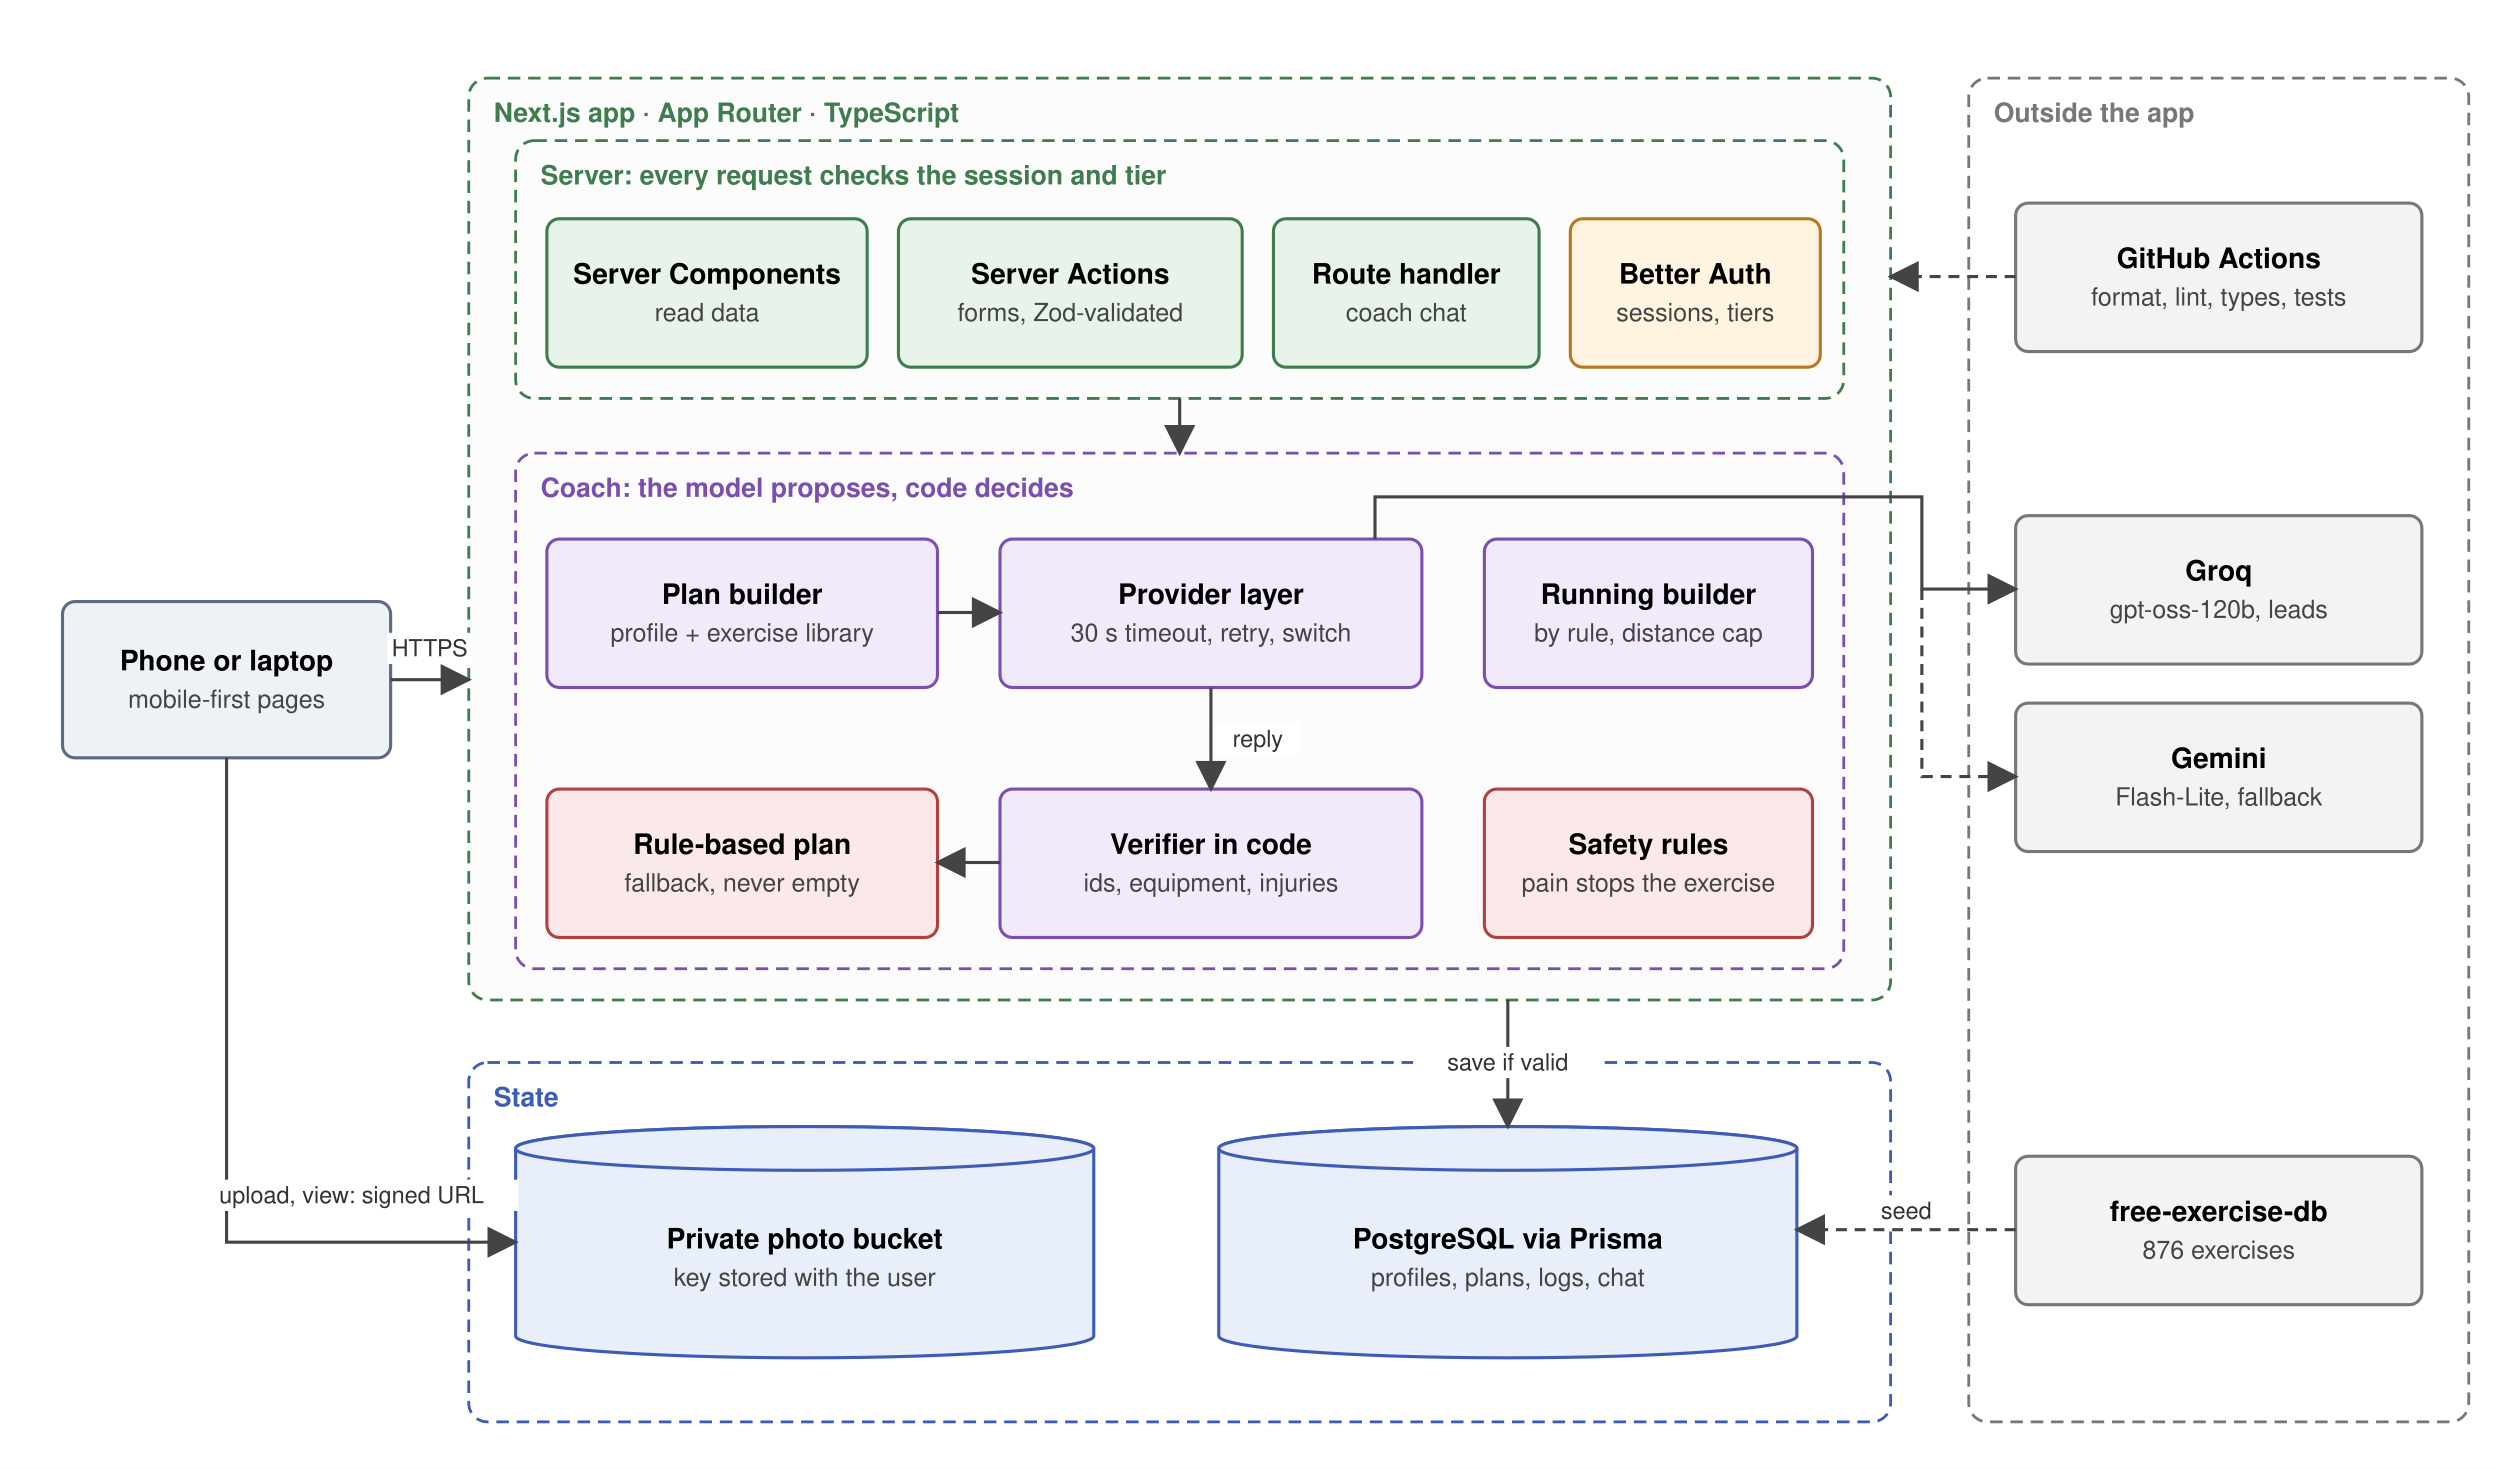
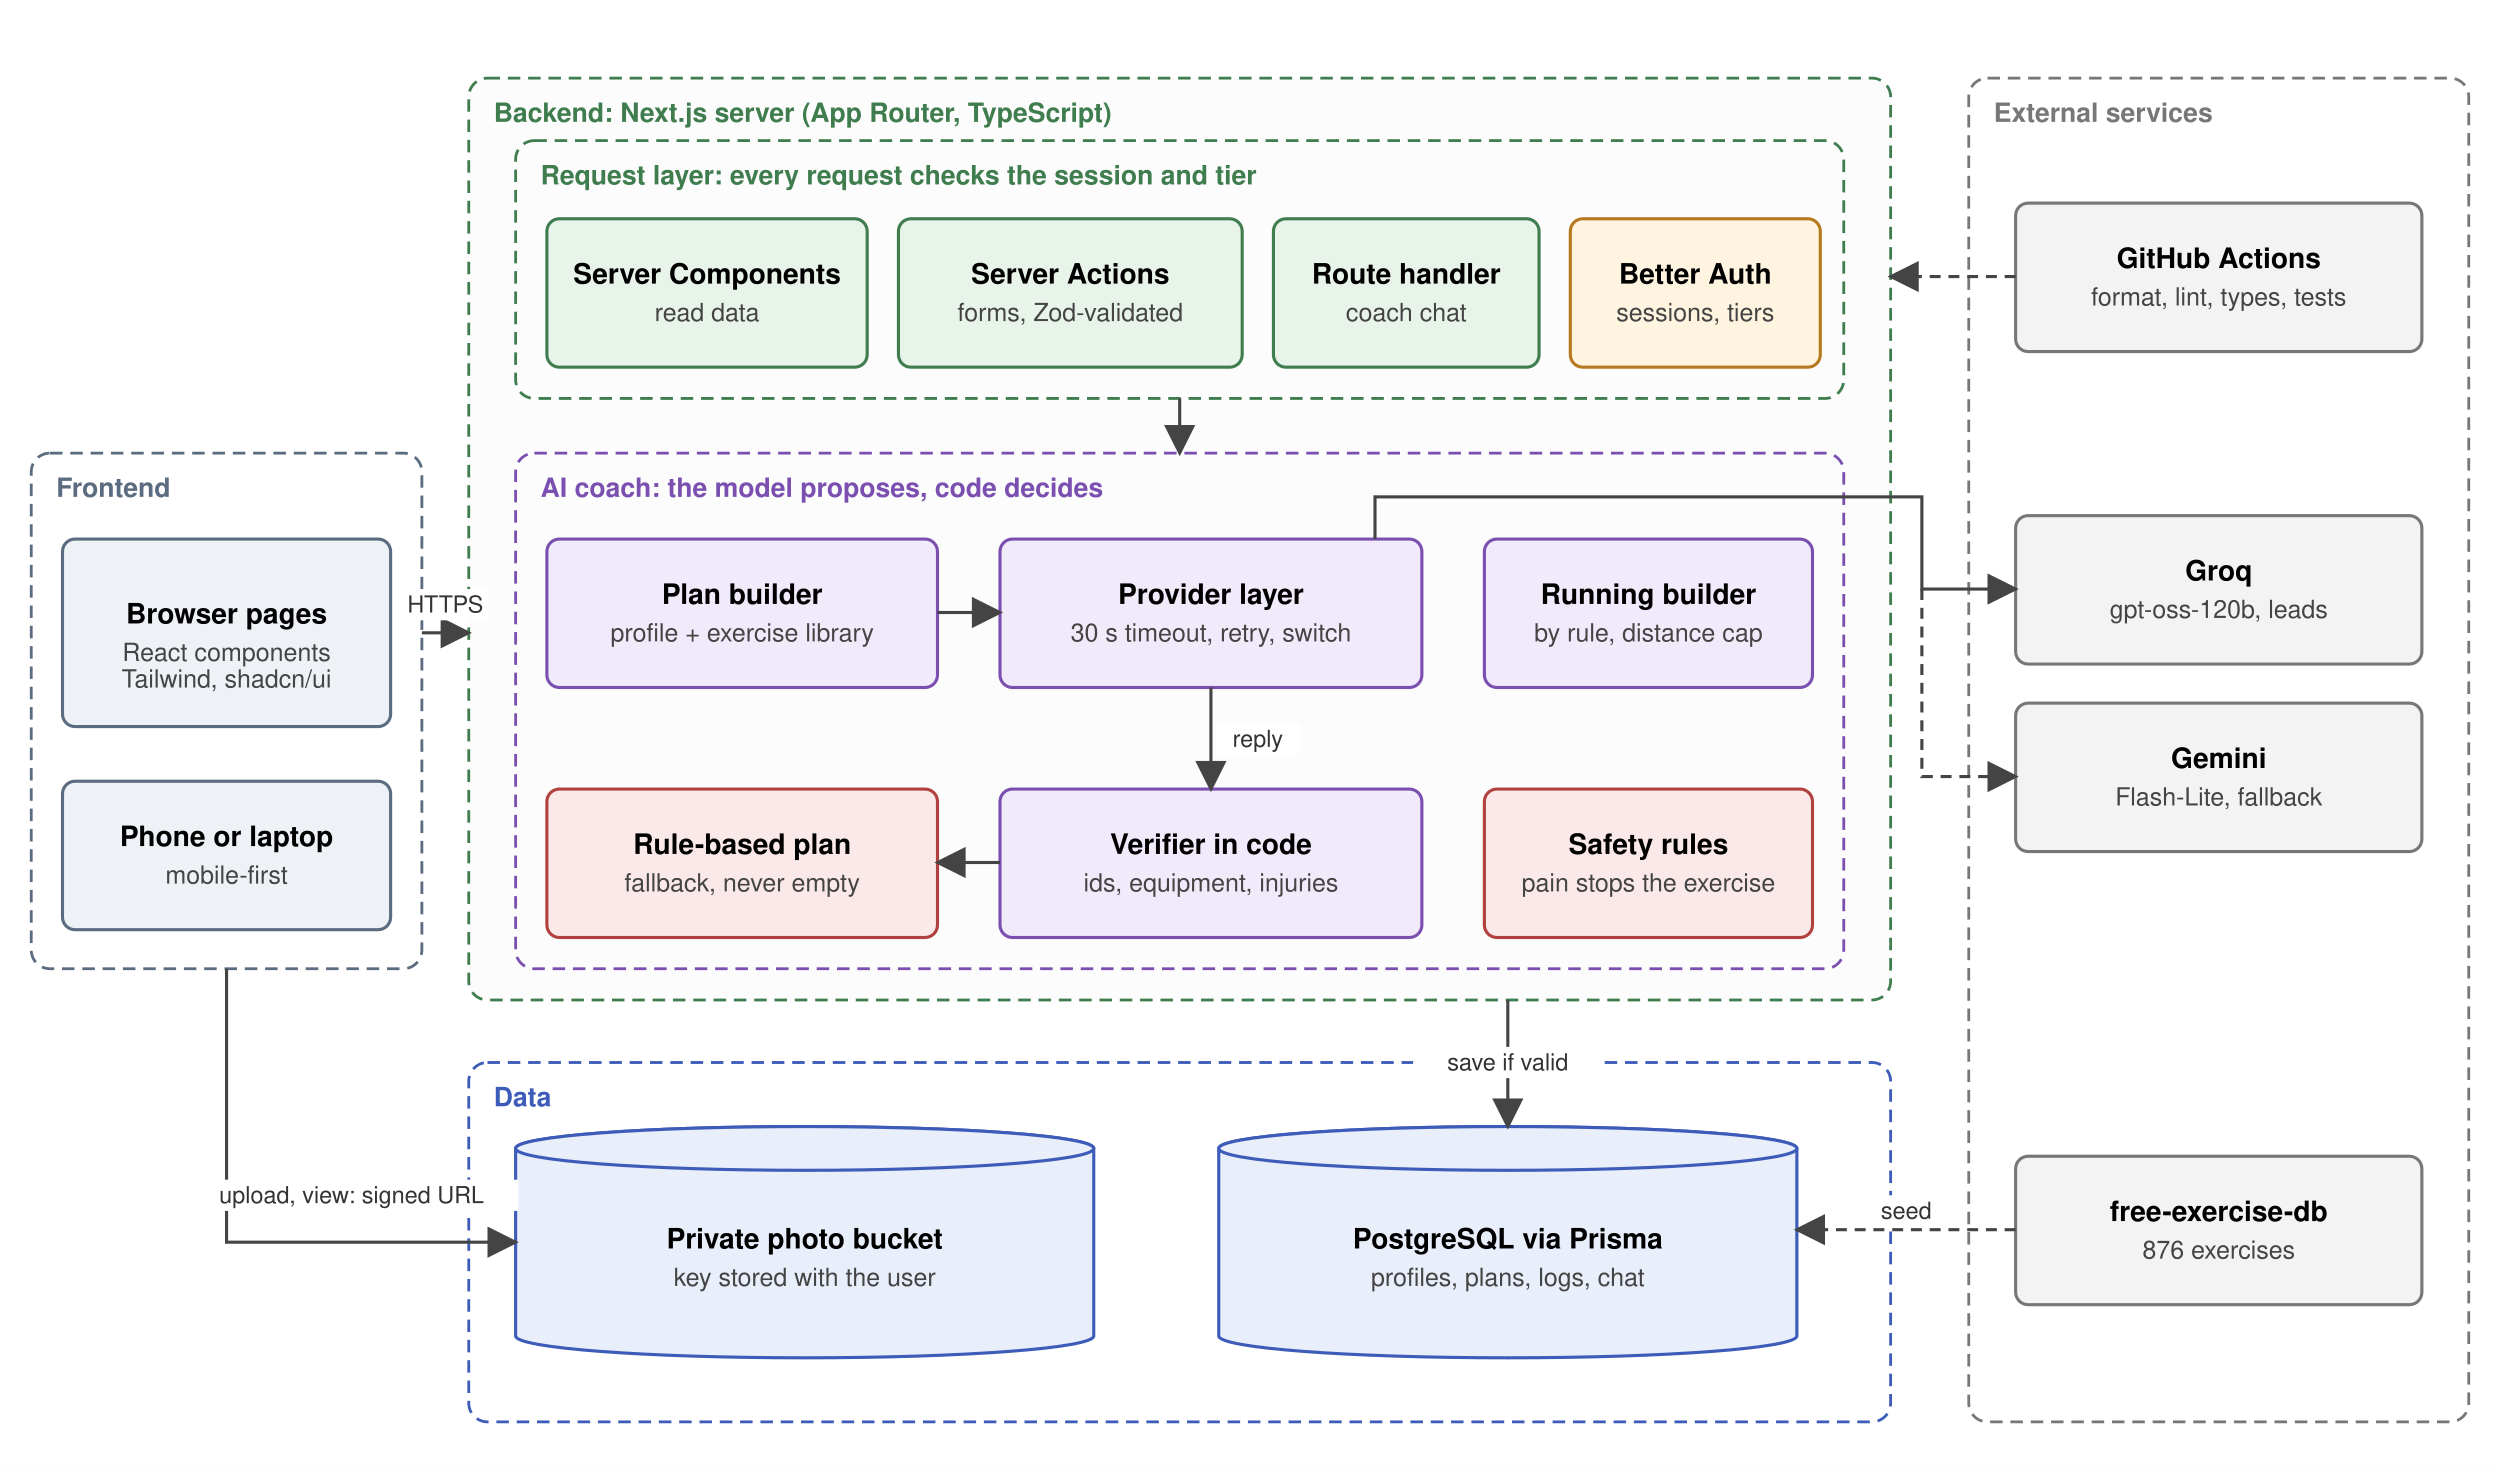
<svg xmlns="http://www.w3.org/2000/svg" width="1600" height="940" viewBox="0 0 1600 940" font-family="Helvetica, Arial, sans-serif" font-size="18">
  <rect width="1600" height="940" fill="white" />
  <defs>
    <marker id="arr" markerWidth="10" markerHeight="10" refX="9" refY="5" orient="auto">
      <path d="M0,0 L10,5 L0,10 z" fill="#444" />
    </marker>
  </defs>
-   <rect x="40" y="385" width="210" height="100" rx="8" fill="#eef2f7" stroke="#5b6b80" stroke-width="2" />
-   <text x="145.0" y="429.0" text-anchor="middle" font-weight="600">Phone or laptop</text>
-   <text x="145.0" y="453.0" text-anchor="middle" fill="#444" font-size="16">mobile-first pages</text>
+   <rect x="20" y="290" width="250" height="330" rx="12" fill="none" stroke="#5b6b80" stroke-width="1.8" stroke-dasharray="8 5" />
+   <text x="36" y="318" font-size="17" font-weight="600" fill="#5b6b80">Frontend</text>
+   <rect x="40" y="345" width="210" height="120" rx="8" fill="#eef2f7" stroke="#5b6b80" stroke-width="2" />
+   <text x="145.0" y="399.0" text-anchor="middle" font-weight="600">Browser pages</text>
+   <text x="145.0" y="423.0" text-anchor="middle" fill="#444" font-size="16">React components</text>
+   <text x="145" y="440" text-anchor="middle" fill="#444" font-size="16">Tailwind, shadcn/ui</text>
+   <rect x="40" y="500" width="210" height="95" rx="8" fill="#eef2f7" stroke="#5b6b80" stroke-width="2" />
+   <text x="145.0" y="541.5" text-anchor="middle" font-weight="600">Phone or laptop</text>
+   <text x="145.0" y="565.5" text-anchor="middle" fill="#444" font-size="16">mobile-first</text>
  <rect x="300" y="50" width="910" height="590" rx="12" fill="#fcfcfc" stroke="#3f7d4e" stroke-width="1.8" stroke-dasharray="8 5" />
-   <text x="316" y="78" font-size="17" font-weight="600" fill="#3f7d4e">Next.js app · App Router · TypeScript</text>
+   <text x="316" y="78" font-size="17" font-weight="600" fill="#3f7d4e">Backend: Next.js server (App Router, TypeScript)</text>
  <rect x="330" y="90" width="850" height="165" rx="12" fill="none" stroke="#3f7d4e" stroke-width="1.8" stroke-dasharray="8 5" />
-   <text x="346" y="118" font-size="17" font-weight="600" fill="#3f7d4e">Server: every request checks the session and tier</text>
+   <text x="346" y="118" font-size="17" font-weight="600" fill="#3f7d4e">Request layer: every request checks the session and tier</text>
  <rect x="350" y="140" width="205" height="95" rx="8" fill="#e8f3ea" stroke="#3f7d4e" stroke-width="2" />
  <text x="452.5" y="181.5" text-anchor="middle" font-weight="600">Server Components</text>
  <text x="452.5" y="205.5" text-anchor="middle" fill="#444" font-size="16">read data</text>
  <rect x="575" y="140" width="220" height="95" rx="8" fill="#e8f3ea" stroke="#3f7d4e" stroke-width="2" />
  <text x="685.0" y="181.5" text-anchor="middle" font-weight="600">Server Actions</text>
  <text x="685.0" y="205.5" text-anchor="middle" fill="#444" font-size="16">forms, Zod-validated</text>
  <rect x="815" y="140" width="170" height="95" rx="8" fill="#e8f3ea" stroke="#3f7d4e" stroke-width="2" />
  <text x="900.0" y="181.5" text-anchor="middle" font-weight="600">Route handler</text>
  <text x="900.0" y="205.5" text-anchor="middle" fill="#444" font-size="16">coach chat</text>
  <rect x="1005" y="140" width="160" height="95" rx="8" fill="#fff4e0" stroke="#b7791f" stroke-width="2" />
  <text x="1085.0" y="181.5" text-anchor="middle" font-weight="600">Better Auth</text>
  <text x="1085.0" y="205.5" text-anchor="middle" fill="#444" font-size="16">sessions, tiers</text>
  <rect x="330" y="290" width="850" height="330" rx="12" fill="none" stroke="#7a4fb0" stroke-width="1.8" stroke-dasharray="8 5" />
-   <text x="346" y="318" font-size="17" font-weight="600" fill="#7a4fb0">Coach: the model proposes, code decides</text>
+   <text x="346" y="318" font-size="17" font-weight="600" fill="#7a4fb0">AI coach: the model proposes, code decides</text>
  <rect x="350" y="345" width="250" height="95" rx="8" fill="#f1eafb" stroke="#7a4fb0" stroke-width="2" />
  <text x="475.0" y="386.5" text-anchor="middle" font-weight="600">Plan builder</text>
  <text x="475.0" y="410.5" text-anchor="middle" fill="#444" font-size="16">profile + exercise library</text>
  <rect x="640" y="345" width="270" height="95" rx="8" fill="#f1eafb" stroke="#7a4fb0" stroke-width="2" />
  <text x="775.0" y="386.5" text-anchor="middle" font-weight="600">Provider layer</text>
  <text x="775.0" y="410.5" text-anchor="middle" fill="#444" font-size="16">30 s timeout, retry, switch</text>
  <rect x="950" y="345" width="210" height="95" rx="8" fill="#f1eafb" stroke="#7a4fb0" stroke-width="2" />
  <text x="1055.0" y="386.5" text-anchor="middle" font-weight="600">Running builder</text>
  <text x="1055.0" y="410.5" text-anchor="middle" fill="#444" font-size="16">by rule, distance cap</text>
  <rect x="350" y="505" width="250" height="95" rx="8" fill="#fbe9e9" stroke="#b0413e" stroke-width="2" />
  <text x="475.0" y="546.5" text-anchor="middle" font-weight="600">Rule-based plan</text>
  <text x="475.0" y="570.5" text-anchor="middle" fill="#444" font-size="16">fallback, never empty</text>
  <rect x="640" y="505" width="270" height="95" rx="8" fill="#f1eafb" stroke="#7a4fb0" stroke-width="2" />
  <text x="775.0" y="546.5" text-anchor="middle" font-weight="600">Verifier in code</text>
  <text x="775.0" y="570.5" text-anchor="middle" fill="#444" font-size="16">ids, equipment, injuries</text>
  <rect x="950" y="505" width="210" height="95" rx="8" fill="#fbe9e9" stroke="#b0413e" stroke-width="2" />
  <text x="1055.0" y="546.5" text-anchor="middle" font-weight="600">Safety rules</text>
  <text x="1055.0" y="570.5" text-anchor="middle" fill="#444" font-size="16">pain stops the exercise</text>
  <rect x="300" y="680" width="910" height="230" rx="12" fill="none" stroke="#3d5bb8" stroke-width="1.8" stroke-dasharray="8 5" />
-   <text x="316" y="708" font-size="17" font-weight="600" fill="#3d5bb8">State</text>
+   <text x="316" y="708" font-size="17" font-weight="600" fill="#3d5bb8">Data</text>
  <path d="M330,735 a185.0,14 0 0 1 370,0 v120 a185.0,14 0 0 1 -370,0 z" fill="#e9eefb" stroke="#3d5bb8" stroke-width="2" />
  <ellipse cx="515.0" cy="735" rx="185.0" ry="14" fill="#e9eefb" stroke="#3d5bb8" stroke-width="2" />
  <text x="515.0" y="799.0" text-anchor="middle" font-weight="600">Private photo bucket</text>
  <text x="515.0" y="823.0" text-anchor="middle" fill="#444" font-size="16">key stored with the user</text>
  <path d="M780,735 a185.0,14 0 0 1 370,0 v120 a185.0,14 0 0 1 -370,0 z" fill="#e9eefb" stroke="#3d5bb8" stroke-width="2" />
  <ellipse cx="965.0" cy="735" rx="185.0" ry="14" fill="#e9eefb" stroke="#3d5bb8" stroke-width="2" />
  <text x="965.0" y="799.0" text-anchor="middle" font-weight="600">PostgreSQL via Prisma</text>
  <text x="965.0" y="823.0" text-anchor="middle" fill="#444" font-size="16">profiles, plans, logs, chat</text>
  <rect x="1260" y="50" width="320" height="860" rx="12" fill="none" stroke="#777" stroke-width="1.8" stroke-dasharray="8 5" />
-   <text x="1276" y="78" font-size="17" font-weight="600" fill="#777">Outside the app</text>
+   <text x="1276" y="78" font-size="17" font-weight="600" fill="#777">External services</text>
  <rect x="1290" y="130" width="260" height="95" rx="8" fill="#f3f3f3" stroke="#777" stroke-width="2" />
  <text x="1420.0" y="171.5" text-anchor="middle" font-weight="600">GitHub Actions</text>
  <text x="1420.0" y="195.5" text-anchor="middle" fill="#444" font-size="16">format, lint, types, tests</text>
  <rect x="1290" y="330" width="260" height="95" rx="8" fill="#f3f3f3" stroke="#777" stroke-width="2" />
  <text x="1420.0" y="371.5" text-anchor="middle" font-weight="600">Groq</text>
  <text x="1420.0" y="395.5" text-anchor="middle" fill="#444" font-size="16">gpt-oss-120b, leads</text>
  <rect x="1290" y="450" width="260" height="95" rx="8" fill="#f3f3f3" stroke="#777" stroke-width="2" />
  <text x="1420.0" y="491.5" text-anchor="middle" font-weight="600">Gemini</text>
  <text x="1420.0" y="515.5" text-anchor="middle" fill="#444" font-size="16">Flash-Lite, fallback</text>
  <rect x="1290" y="740" width="260" height="95" rx="8" fill="#f3f3f3" stroke="#777" stroke-width="2" />
  <text x="1420.0" y="781.5" text-anchor="middle" font-weight="600">free-exercise-db</text>
  <text x="1420.0" y="805.5" text-anchor="middle" fill="#444" font-size="16">876 exercises</text>
-   <path d="M250,435 L300,435" fill="none" stroke="#444" stroke-width="2" marker-end="url(#arr)" />
-   <rect x="248.0" y="405" width="54.0" height="20" fill="white" />
-   <text x="275" y="420" text-anchor="middle" font-size="15" fill="#333">HTTPS</text>
+   <path d="M270,405 L300,405" fill="none" stroke="#444" stroke-width="2" marker-end="url(#arr)" />
+   <rect x="258.0" y="377" width="54.0" height="20" fill="white" />
+   <text x="285" y="392" text-anchor="middle" font-size="15" fill="#333">HTTPS</text>
  <path d="M755,255 L755,290" fill="none" stroke="#444" stroke-width="2" marker-end="url(#arr)" />
  <path d="M600,392 L640,392" fill="none" stroke="#444" stroke-width="2" marker-end="url(#arr)" />
  <path d="M775,440 L775,505" fill="none" stroke="#444" stroke-width="2" marker-end="url(#arr)" />
  <rect x="778.0" y="463" width="54.0" height="20" fill="white" />
  <text x="805" y="478" text-anchor="middle" font-size="15" fill="#333">reply</text>
  <path d="M640,552 L600,552" fill="none" stroke="#444" stroke-width="2" marker-end="url(#arr)" />
  <path d="M880,345 L880,318 L1230,318 L1230,377 L1290,377" fill="none" stroke="#444" stroke-width="2" marker-end="url(#arr)" />
  <path d="M1230,377 L1230,497 L1290,497" fill="none" stroke="#444" stroke-width="2" stroke-dasharray="7 5" marker-end="url(#arr)" />
  <path d="M965,640 L965,721" fill="none" stroke="#444" stroke-width="2" marker-end="url(#arr)" />
  <rect x="904.4" y="670" width="121.2" height="20" fill="white" />
  <text x="965" y="685" text-anchor="middle" font-size="15" fill="#333">save if valid</text>
-   <path d="M145,485 L145,795 L330,795" fill="none" stroke="#444" stroke-width="2" marker-end="url(#arr)" />
+   <path d="M145,620 L145,795 L330,795" fill="none" stroke="#444" stroke-width="2" marker-end="url(#arr)" />
  <rect x="118.2" y="755" width="213.6" height="20" fill="white" />
  <text x="225" y="770" text-anchor="middle" font-size="15" fill="#333">upload, view: signed URL</text>
  <path d="M1290,787 L1150,787" fill="none" stroke="#444" stroke-width="2" stroke-dasharray="7 5" marker-end="url(#arr)" />
  <rect x="1197.2" y="765" width="45.6" height="20" fill="white" />
  <text x="1220" y="780" text-anchor="middle" font-size="15" fill="#333">seed</text>
  <path d="M1290,177 L1210,177" fill="none" stroke="#444" stroke-width="2" stroke-dasharray="7 5" marker-end="url(#arr)" />
</svg>
